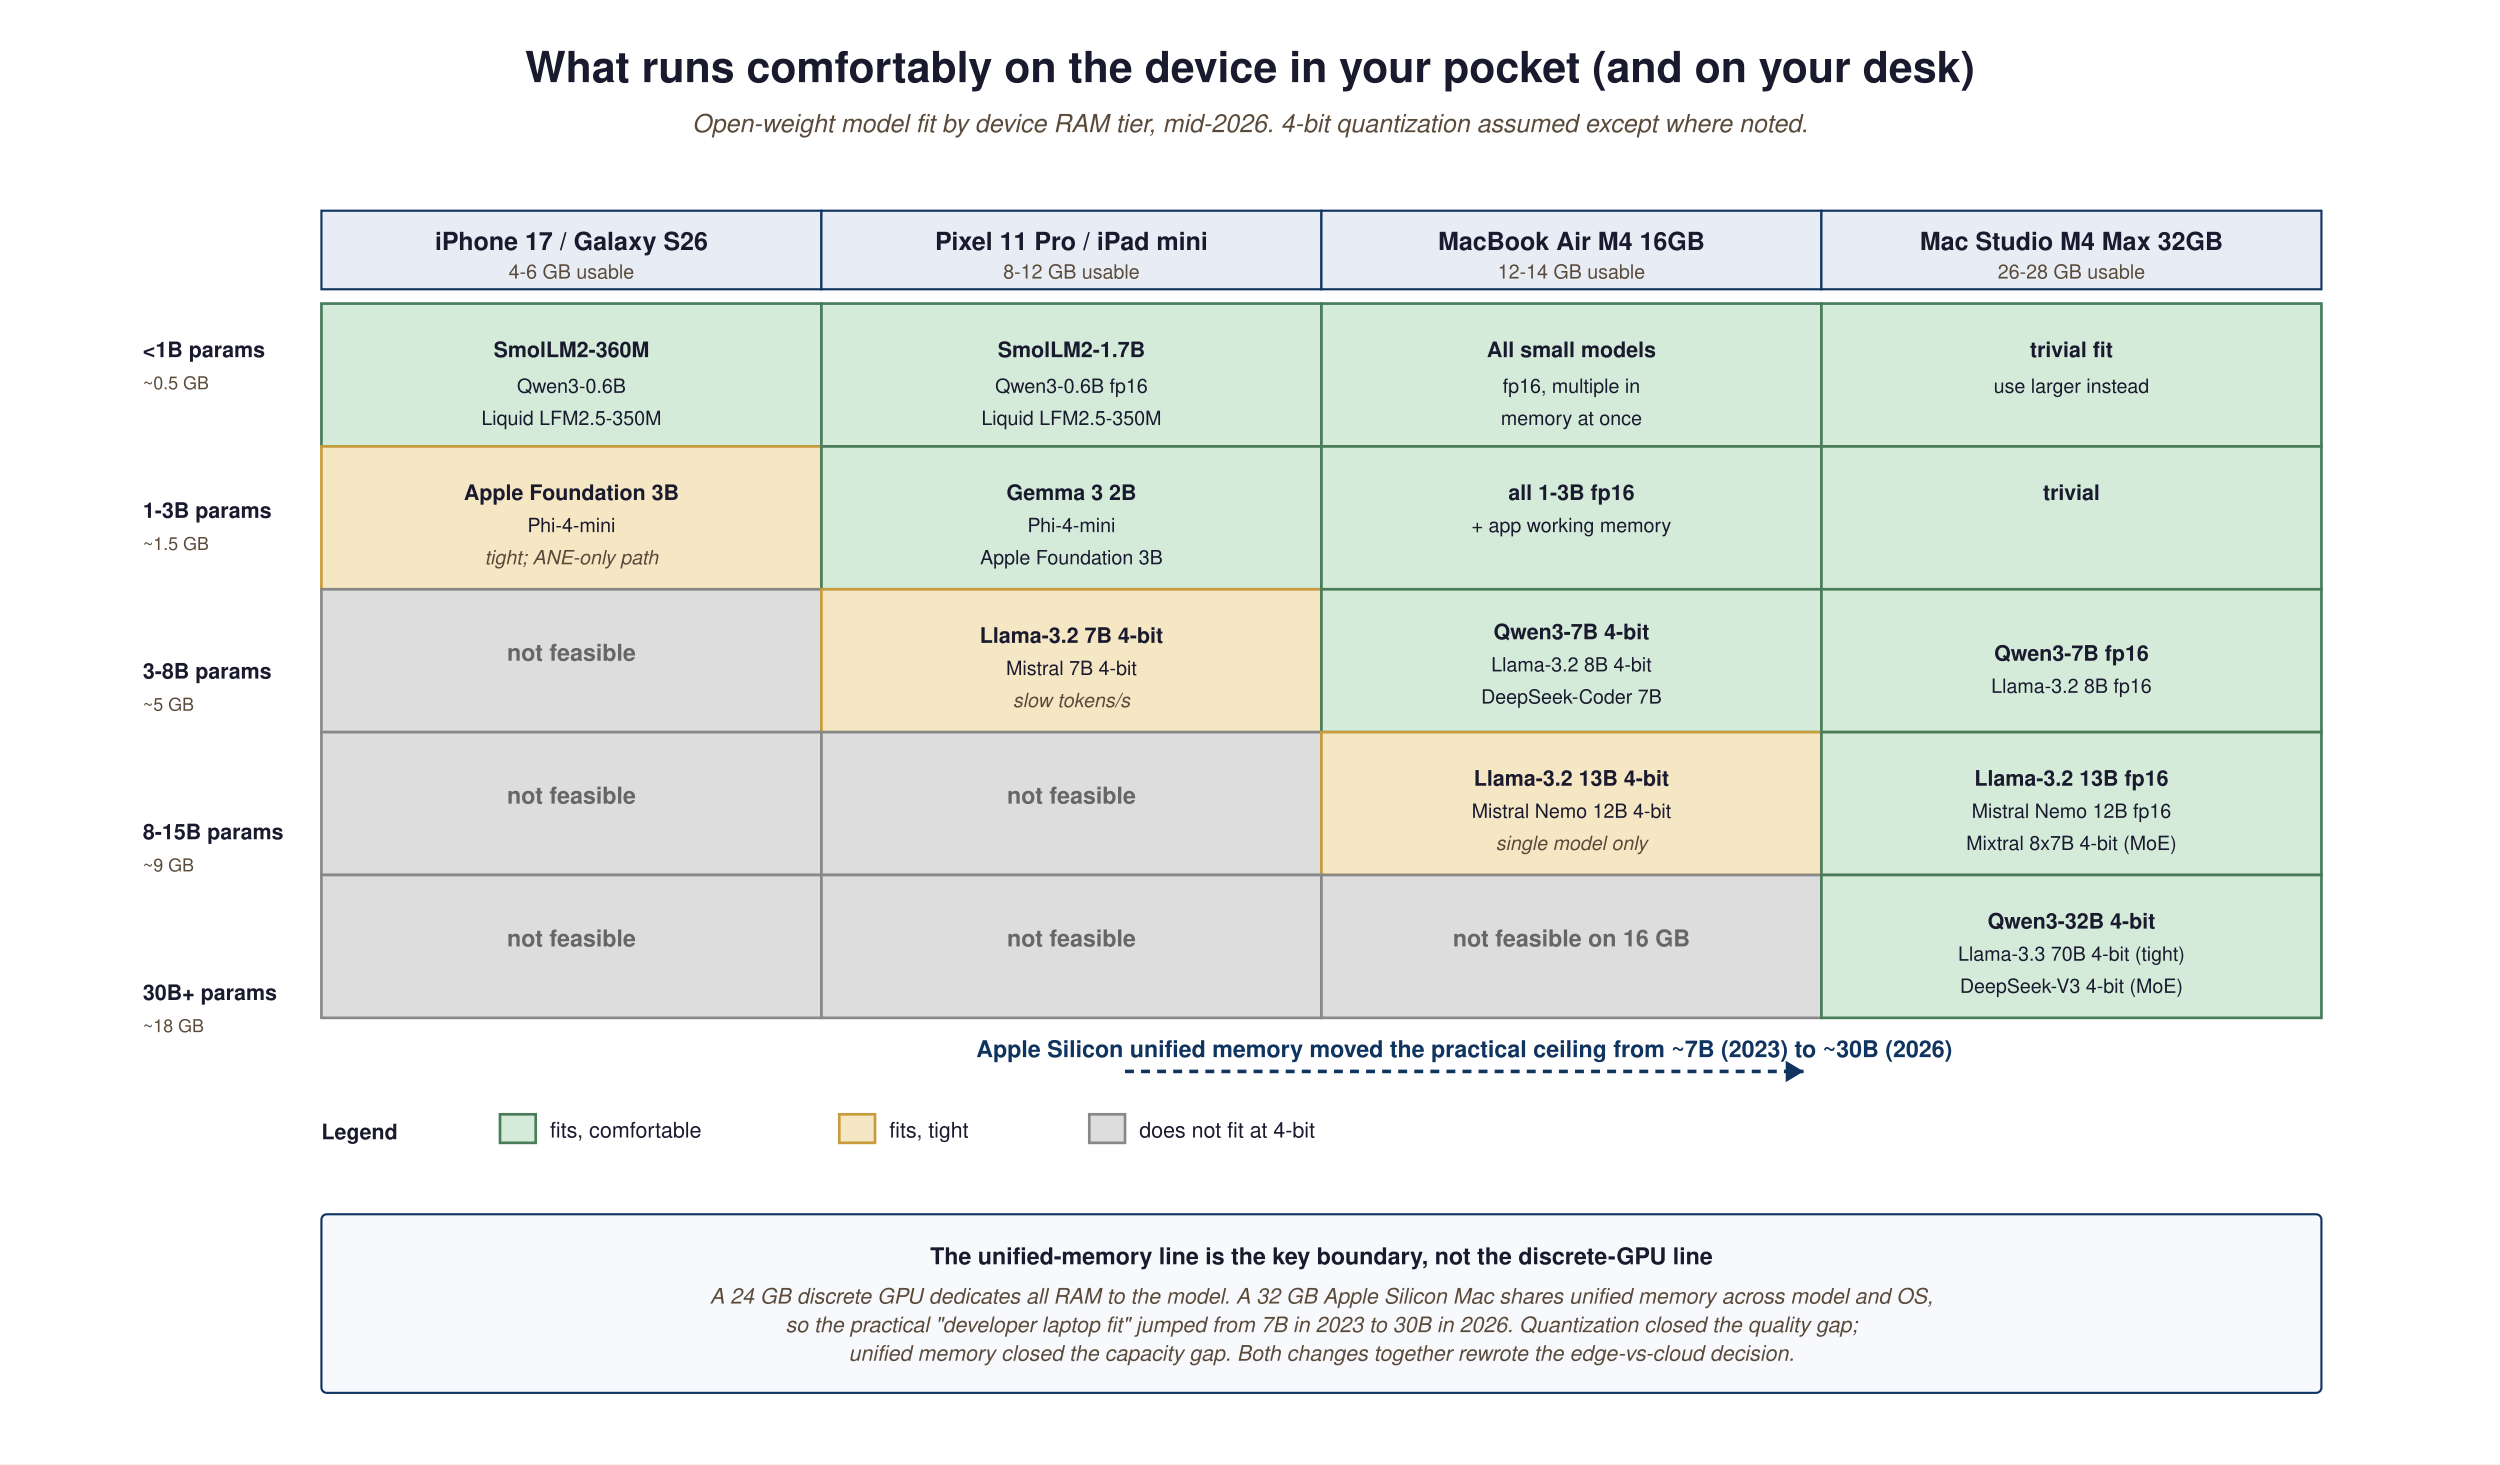
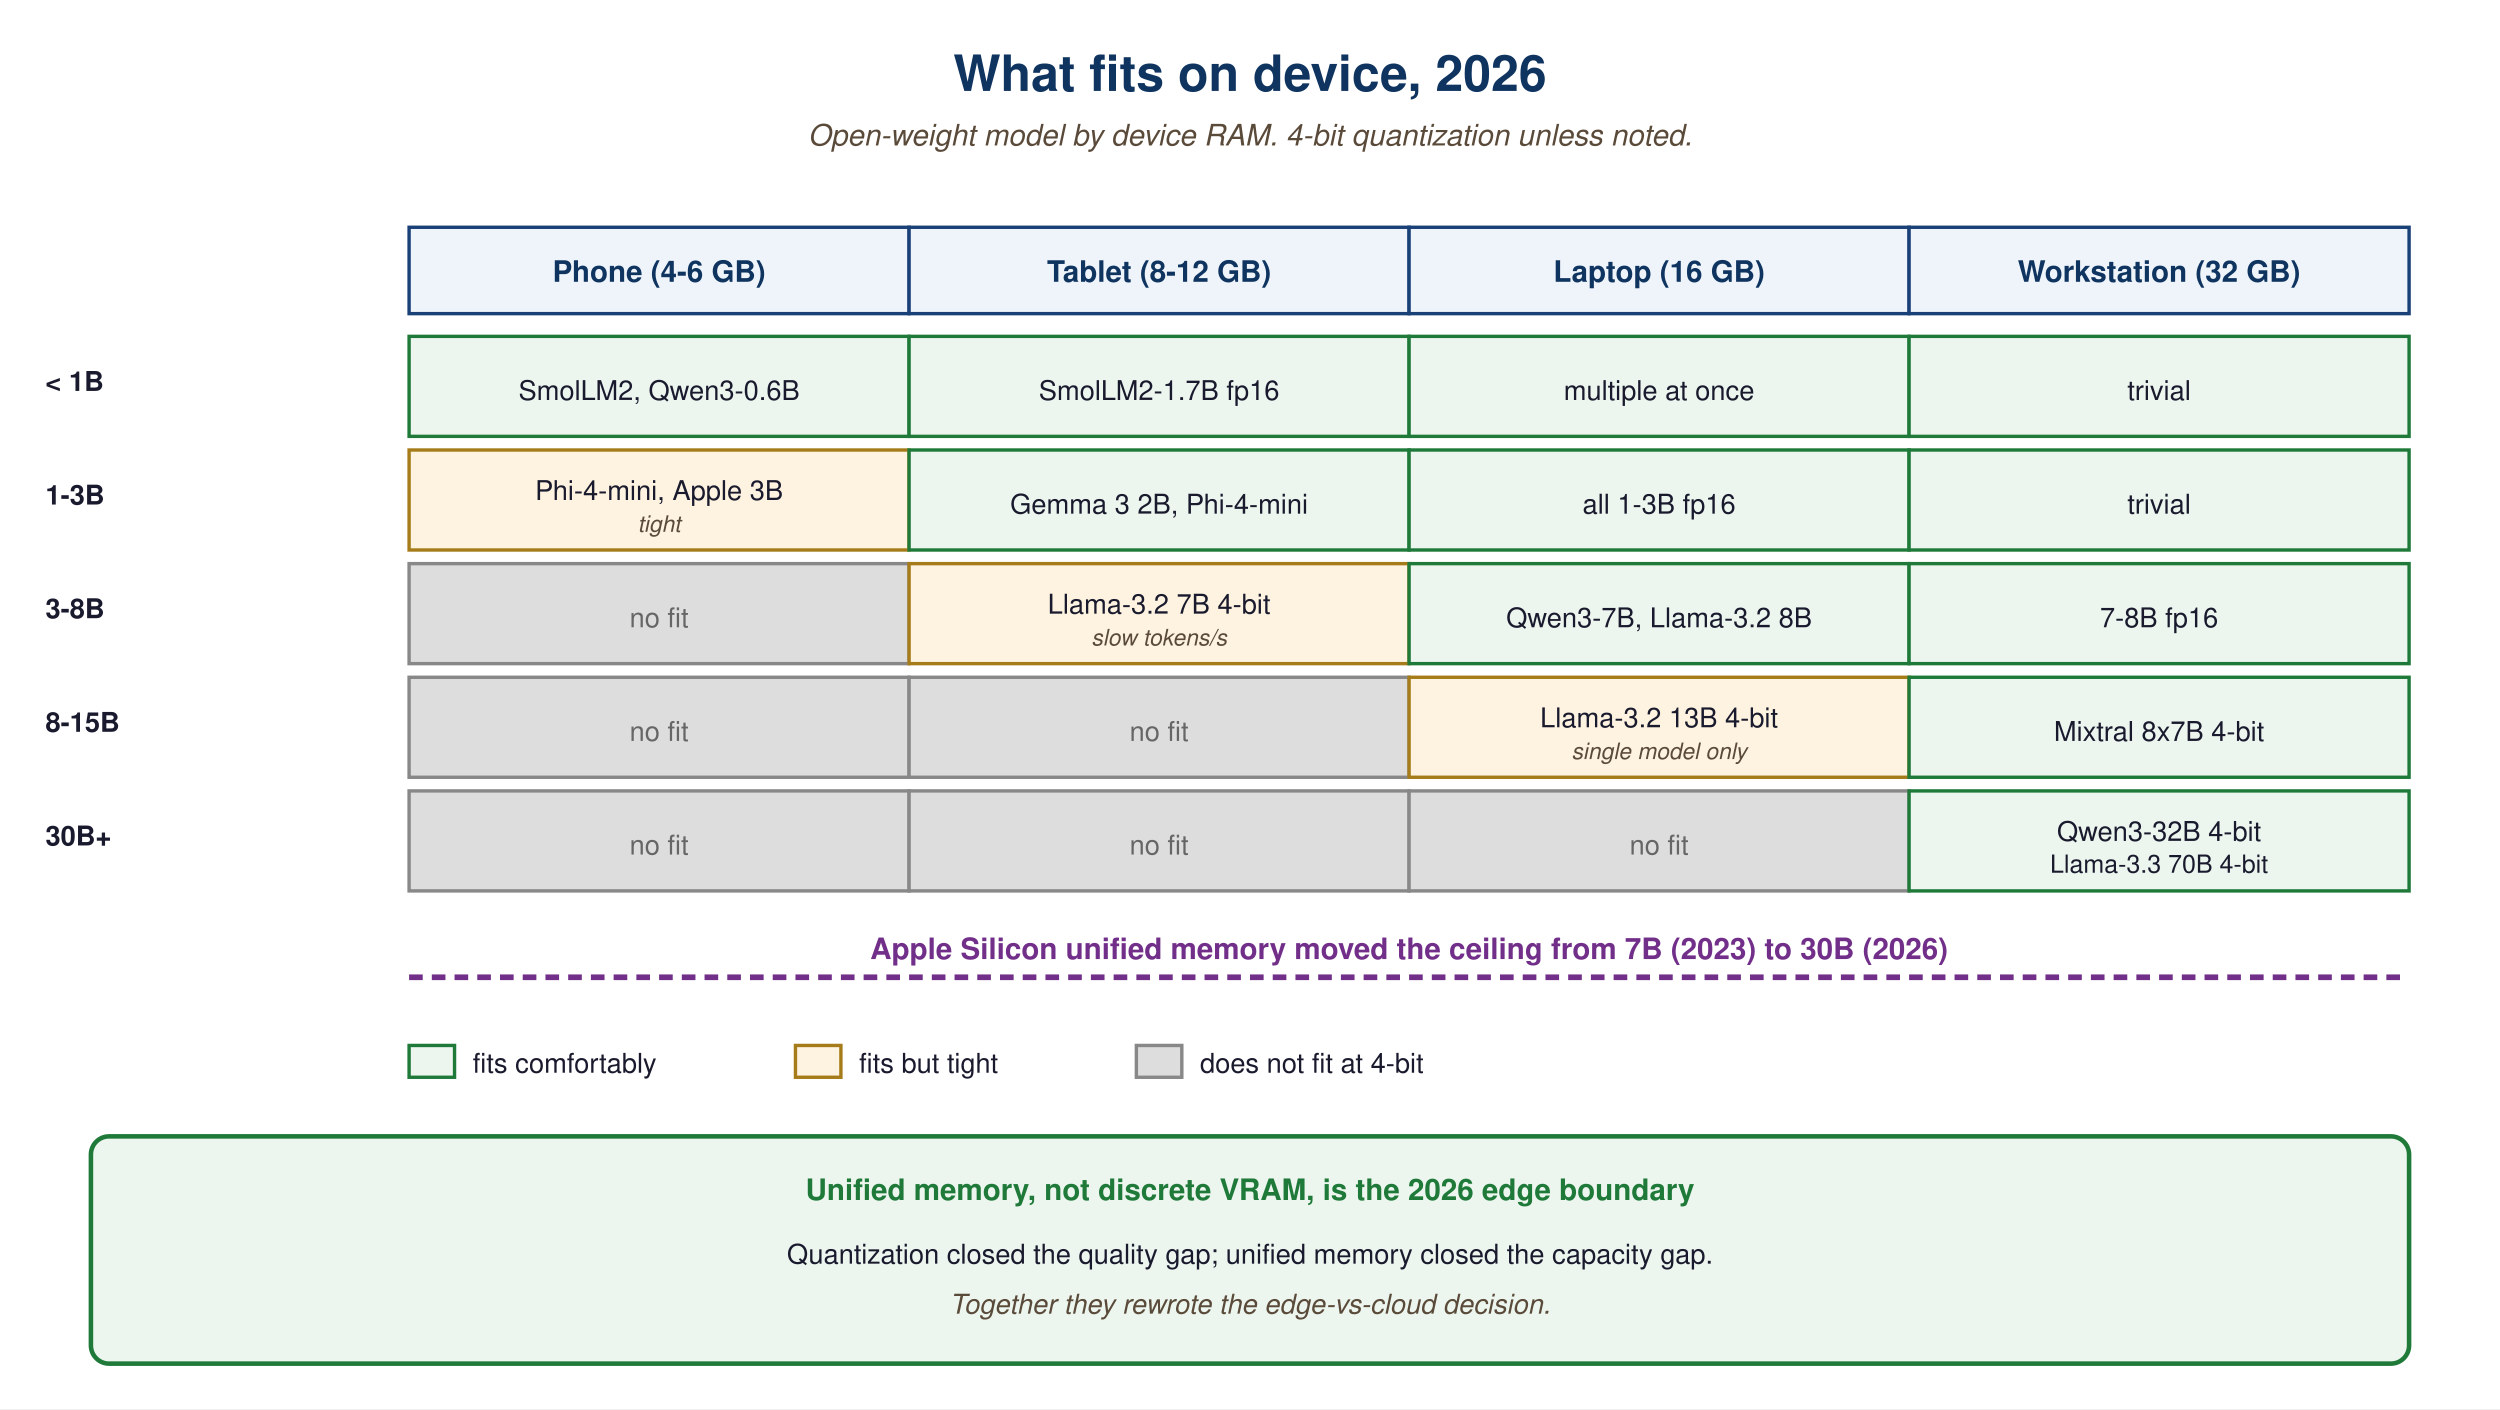
- <svg xmlns="http://www.w3.org/2000/svg" viewBox="0 0 1400 820" font-family="Helvetica, Arial, sans-serif">
-   <rect width="1400" height="820" fill="#ffffff" />
-   <text x="700" y="46" font-size="24" font-weight="700" text-anchor="middle" fill="#1a1a2e">What runs comfortably on the device in your pocket (and on your desk)</text>
-   <text x="700" y="74" font-size="14" font-style="italic" text-anchor="middle" fill="#5a4a3a">Open-weight model fit by device RAM tier, mid-2026. 4-bit quantization assumed except where noted.</text>
-   <g font-size="14" font-weight="700" text-anchor="middle" fill="#1a1a2e">
-     <rect x="180" y="118" width="280" height="44" fill="#e8edf5" stroke="#0f3460" stroke-width="1.2" />
-     <text x="320" y="140">iPhone 17 / Galaxy S26</text>
-     <text x="320" y="156" font-size="11" font-weight="500" fill="#5a4a3a">4-6 GB usable</text>
-     <rect x="460" y="118" width="280" height="44" fill="#e8edf5" stroke="#0f3460" stroke-width="1.2" />
-     <text x="600" y="140">Pixel 11 Pro / iPad mini</text>
-     <text x="600" y="156" font-size="11" font-weight="500" fill="#5a4a3a">8-12 GB usable</text>
-     <rect x="740" y="118" width="280" height="44" fill="#e8edf5" stroke="#0f3460" stroke-width="1.2" />
-     <text x="880" y="140">MacBook Air M4 16GB</text>
-     <text x="880" y="156" font-size="11" font-weight="500" fill="#5a4a3a">12-14 GB usable</text>
-     <rect x="1020" y="118" width="280" height="44" fill="#e8edf5" stroke="#0f3460" stroke-width="1.2" />
-     <text x="1160" y="140">Mac Studio M4 Max 32GB</text>
-     <text x="1160" y="156" font-size="11" font-weight="500" fill="#5a4a3a">26-28 GB usable</text>
+ <svg xmlns="http://www.w3.org/2000/svg" viewBox="0 0 1100 620" font-family="Helvetica, Arial, sans-serif">
+   <rect width="1100" height="620" fill="#ffffff" />
+   <text x="550" y="40" font-size="22" font-weight="700" text-anchor="middle" fill="#0f3460">What fits on device, 2026</text>
+   <text x="550" y="64" font-size="13" font-style="italic" text-anchor="middle" fill="#5a4a3a">Open-weight model by device RAM. 4-bit quantization unless noted.</text>
+   <g font-size="13" font-weight="700" text-anchor="middle" fill="#0f3460">
+     <rect x="180" y="100" width="220" height="38" fill="#eef4fa" stroke="#1a4078" stroke-width="1.5" />
+     <text x="290" y="124">Phone (4-6 GB)</text>
+     <rect x="400" y="100" width="220" height="38" fill="#eef4fa" stroke="#1a4078" stroke-width="1.5" />
+     <text x="510" y="124">Tablet (8-12 GB)</text>
+     <rect x="620" y="100" width="220" height="38" fill="#eef4fa" stroke="#1a4078" stroke-width="1.5" />
+     <text x="730" y="124">Laptop (16 GB)</text>
+     <rect x="840" y="100" width="220" height="38" fill="#eef4fa" stroke="#1a4078" stroke-width="1.5" />
+     <text x="950" y="124">Workstation (32 GB)</text>
  </g>
-   <g font-size="12" font-weight="600" text-anchor="start" fill="#1a1a2e">
-     <text x="80" y="200">&lt;1B params</text>
-     <text x="80" y="218" font-size="10" font-weight="400" fill="#5a4a3a">~0.5 GB</text>
-     <text x="80" y="290">1-3B params</text>
-     <text x="80" y="308" font-size="10" font-weight="400" fill="#5a4a3a">~1.5 GB</text>
-     <text x="80" y="380">3-8B params</text>
-     <text x="80" y="398" font-size="10" font-weight="400" fill="#5a4a3a">~5 GB</text>
-     <text x="80" y="470">8-15B params</text>
-     <text x="80" y="488" font-size="10" font-weight="400" fill="#5a4a3a">~9 GB</text>
-     <text x="80" y="560">30B+ params</text>
-     <text x="80" y="578" font-size="10" font-weight="400" fill="#5a4a3a">~18 GB</text>
+   <g font-size="12" font-weight="700" fill="#1a1a2e">
+     <text x="20" y="172">&lt; 1B</text>
+     <text x="20" y="222">1-3B</text>
+     <text x="20" y="272">3-8B</text>
+     <text x="20" y="322">8-15B</text>
+     <text x="20" y="372">30B+</text>
  </g>
-   <g>
-     <rect x="180" y="170" width="280" height="80" fill="#d4ebd9" stroke="#4a7c5a" stroke-width="1.5" />
-     <text x="320" y="200" font-size="12" font-weight="700" text-anchor="middle" fill="#1a1a2e">SmolLM2-360M</text>
-     <text x="320" y="220" font-size="11" text-anchor="middle" fill="#1a1a2e">Qwen3-0.6B</text>
-     <text x="320" y="238" font-size="11" text-anchor="middle" fill="#1a1a2e">Liquid LFM2.5-350M</text>
-     <rect x="460" y="170" width="280" height="80" fill="#d4ebd9" stroke="#4a7c5a" stroke-width="1.5" />
-     <text x="600" y="200" font-size="12" font-weight="700" text-anchor="middle" fill="#1a1a2e">SmolLM2-1.7B</text>
-     <text x="600" y="220" font-size="11" text-anchor="middle" fill="#1a1a2e">Qwen3-0.6B fp16</text>
-     <text x="600" y="238" font-size="11" text-anchor="middle" fill="#1a1a2e">Liquid LFM2.5-350M</text>
-     <rect x="740" y="170" width="280" height="80" fill="#d4ebd9" stroke="#4a7c5a" stroke-width="1.5" />
-     <text x="880" y="200" font-size="12" font-weight="700" text-anchor="middle" fill="#1a1a2e">All small models</text>
-     <text x="880" y="220" font-size="11" text-anchor="middle" fill="#1a1a2e">fp16, multiple in</text>
-     <text x="880" y="238" font-size="11" text-anchor="middle" fill="#1a1a2e">memory at once</text>
-     <rect x="1020" y="170" width="280" height="80" fill="#d4ebd9" stroke="#4a7c5a" stroke-width="1.5" />
-     <text x="1160" y="200" font-size="12" font-weight="700" text-anchor="middle" fill="#1a1a2e">trivial fit</text>
-     <text x="1160" y="220" font-size="11" text-anchor="middle" fill="#1a1a2e">use larger instead</text>
+   <rect x="180" y="148" width="220" height="44" fill="#ecf6ee" stroke="#1f7a3a" stroke-width="1.5" />
+   <text x="290" y="176" font-size="12" text-anchor="middle" fill="#1a1a2e">SmolLM2, Qwen3-0.6B</text>
+   <rect x="400" y="148" width="220" height="44" fill="#ecf6ee" stroke="#1f7a3a" stroke-width="1.5" />
+   <text x="510" y="176" font-size="12" text-anchor="middle" fill="#1a1a2e">SmolLM2-1.7B fp16</text>
+   <rect x="620" y="148" width="220" height="44" fill="#ecf6ee" stroke="#1f7a3a" stroke-width="1.5" />
+   <text x="730" y="176" font-size="12" text-anchor="middle" fill="#1a1a2e">multiple at once</text>
+   <rect x="840" y="148" width="220" height="44" fill="#ecf6ee" stroke="#1f7a3a" stroke-width="1.5" />
+   <text x="950" y="176" font-size="12" text-anchor="middle" fill="#1a1a2e">trivial</text>
+   <rect x="180" y="198" width="220" height="44" fill="#fef3e0" stroke="#a67c1a" stroke-width="1.5" />
+   <text x="290" y="220" font-size="12" text-anchor="middle" fill="#1a1a2e">Phi-4-mini, Apple 3B</text>
+   <text x="290" y="234" font-size="10" font-style="italic" text-anchor="middle" fill="#5a4a3a">tight</text>
+   <rect x="400" y="198" width="220" height="44" fill="#ecf6ee" stroke="#1f7a3a" stroke-width="1.5" />
+   <text x="510" y="226" font-size="12" text-anchor="middle" fill="#1a1a2e">Gemma 3 2B, Phi-4-mini</text>
+   <rect x="620" y="198" width="220" height="44" fill="#ecf6ee" stroke="#1f7a3a" stroke-width="1.5" />
+   <text x="730" y="226" font-size="12" text-anchor="middle" fill="#1a1a2e">all 1-3B fp16</text>
+   <rect x="840" y="198" width="220" height="44" fill="#ecf6ee" stroke="#1f7a3a" stroke-width="1.5" />
+   <text x="950" y="226" font-size="12" text-anchor="middle" fill="#1a1a2e">trivial</text>
+   <rect x="180" y="248" width="220" height="44" fill="#dddddd" stroke="#888" stroke-width="1.5" />
+   <text x="290" y="276" font-size="12" text-anchor="middle" fill="#666">no fit</text>
+   <rect x="400" y="248" width="220" height="44" fill="#fef3e0" stroke="#a67c1a" stroke-width="1.5" />
+   <text x="510" y="270" font-size="12" text-anchor="middle" fill="#1a1a2e">Llama-3.2 7B 4-bit</text>
+   <text x="510" y="284" font-size="10" font-style="italic" text-anchor="middle" fill="#5a4a3a">slow tokens/s</text>
+   <rect x="620" y="248" width="220" height="44" fill="#ecf6ee" stroke="#1f7a3a" stroke-width="1.5" />
+   <text x="730" y="276" font-size="12" text-anchor="middle" fill="#1a1a2e">Qwen3-7B, Llama-3.2 8B</text>
+   <rect x="840" y="248" width="220" height="44" fill="#ecf6ee" stroke="#1f7a3a" stroke-width="1.5" />
+   <text x="950" y="276" font-size="12" text-anchor="middle" fill="#1a1a2e">7-8B fp16</text>
+   <rect x="180" y="298" width="220" height="44" fill="#dddddd" stroke="#888" stroke-width="1.5" />
+   <text x="290" y="326" font-size="12" text-anchor="middle" fill="#666">no fit</text>
+   <rect x="400" y="298" width="220" height="44" fill="#dddddd" stroke="#888" stroke-width="1.5" />
+   <text x="510" y="326" font-size="12" text-anchor="middle" fill="#666">no fit</text>
+   <rect x="620" y="298" width="220" height="44" fill="#fef3e0" stroke="#a67c1a" stroke-width="1.5" />
+   <text x="730" y="320" font-size="12" text-anchor="middle" fill="#1a1a2e">Llama-3.2 13B 4-bit</text>
+   <text x="730" y="334" font-size="10" font-style="italic" text-anchor="middle" fill="#5a4a3a">single model only</text>
+   <rect x="840" y="298" width="220" height="44" fill="#ecf6ee" stroke="#1f7a3a" stroke-width="1.5" />
+   <text x="950" y="326" font-size="12" text-anchor="middle" fill="#1a1a2e">Mixtral 8x7B 4-bit</text>
+   <rect x="180" y="348" width="220" height="44" fill="#dddddd" stroke="#888" stroke-width="1.5" />
+   <text x="290" y="376" font-size="12" text-anchor="middle" fill="#666">no fit</text>
+   <rect x="400" y="348" width="220" height="44" fill="#dddddd" stroke="#888" stroke-width="1.5" />
+   <text x="510" y="376" font-size="12" text-anchor="middle" fill="#666">no fit</text>
+   <rect x="620" y="348" width="220" height="44" fill="#dddddd" stroke="#888" stroke-width="1.5" />
+   <text x="730" y="376" font-size="12" text-anchor="middle" fill="#666">no fit</text>
+   <rect x="840" y="348" width="220" height="44" fill="#ecf6ee" stroke="#1f7a3a" stroke-width="1.5" />
+   <text x="950" y="370" font-size="12" text-anchor="middle" fill="#1a1a2e">Qwen3-32B 4-bit</text>
+   <text x="950" y="384" font-size="11" text-anchor="middle" fill="#1a1a2e">Llama-3.3 70B 4-bit</text>
+   <line x1="180" y1="430" x2="1060" y2="430" stroke="#722f8a" stroke-width="2.5" stroke-dasharray="6,4" />
+   <text x="620" y="422" font-size="13" font-weight="700" text-anchor="middle" fill="#722f8a">Apple Silicon unified memory moved the ceiling from 7B (2023) to 30B (2026)</text>
+   <g transform="translate(180, 460)">
+     <rect x="0" y="0" width="20" height="14" fill="#ecf6ee" stroke="#1f7a3a" stroke-width="1.5" />
+     <text x="28" y="12" font-size="12" fill="#1a1a2e">fits comfortably</text>
+     <rect x="170" y="0" width="20" height="14" fill="#fef3e0" stroke="#a67c1a" stroke-width="1.5" />
+     <text x="198" y="12" font-size="12" fill="#1a1a2e">fits but tight</text>
+     <rect x="320" y="0" width="20" height="14" fill="#dddddd" stroke="#888" stroke-width="1.5" />
+     <text x="348" y="12" font-size="12" fill="#1a1a2e">does not fit at 4-bit</text>
  </g>
-   <g>
-     <rect x="180" y="250" width="280" height="80" fill="#f5e6c4" stroke="#c89c3c" stroke-width="1.5" />
-     <text x="320" y="280" font-size="12" font-weight="700" text-anchor="middle" fill="#1a1a2e">Apple Foundation 3B</text>
-     <text x="320" y="298" font-size="11" text-anchor="middle" fill="#1a1a2e">Phi-4-mini</text>
-     <text x="320" y="316" font-size="11" font-style="italic" text-anchor="middle" fill="#5a4a3a">tight; ANE-only path</text>
-     <rect x="460" y="250" width="280" height="80" fill="#d4ebd9" stroke="#4a7c5a" stroke-width="1.5" />
-     <text x="600" y="280" font-size="12" font-weight="700" text-anchor="middle" fill="#1a1a2e">Gemma 3 2B</text>
-     <text x="600" y="298" font-size="11" text-anchor="middle" fill="#1a1a2e">Phi-4-mini</text>
-     <text x="600" y="316" font-size="11" text-anchor="middle" fill="#1a1a2e">Apple Foundation 3B</text>
-     <rect x="740" y="250" width="280" height="80" fill="#d4ebd9" stroke="#4a7c5a" stroke-width="1.5" />
-     <text x="880" y="280" font-size="12" font-weight="700" text-anchor="middle" fill="#1a1a2e">all 1-3B fp16</text>
-     <text x="880" y="298" font-size="11" text-anchor="middle" fill="#1a1a2e">+ app working memory</text>
-     <rect x="1020" y="250" width="280" height="80" fill="#d4ebd9" stroke="#4a7c5a" stroke-width="1.5" />
-     <text x="1160" y="280" font-size="12" font-weight="700" text-anchor="middle" fill="#1a1a2e">trivial</text>
+   <g transform="translate(40, 500)">
+     <rect x="0" y="0" width="1020" height="100" rx="8" fill="#ecf6ee" stroke="#1f7a3a" stroke-width="2" />
+     <text x="510" y="28" font-size="13" font-weight="700" text-anchor="middle" fill="#1f7a3a">Unified memory, not discrete VRAM, is the 2026 edge boundary</text>
+     <text x="510" y="56" font-size="12" text-anchor="middle" fill="#1a1a2e">Quantization closed the quality gap; unified memory closed the capacity gap.</text>
+     <text x="510" y="78" font-size="12" font-style="italic" text-anchor="middle" fill="#5a4a3a">Together they rewrote the edge-vs-cloud decision.</text>
  </g>
-   <g>
-     <rect x="180" y="330" width="280" height="80" fill="#dddddd" stroke="#888" stroke-width="1.5" />
-     <text x="320" y="370" font-size="13" font-weight="700" text-anchor="middle" fill="#666">not feasible</text>
-     <rect x="460" y="330" width="280" height="80" fill="#f5e6c4" stroke="#c89c3c" stroke-width="1.5" />
-     <text x="600" y="360" font-size="12" font-weight="700" text-anchor="middle" fill="#1a1a2e">Llama-3.2 7B 4-bit</text>
-     <text x="600" y="378" font-size="11" text-anchor="middle" fill="#1a1a2e">Mistral 7B 4-bit</text>
-     <text x="600" y="396" font-size="11" font-style="italic" text-anchor="middle" fill="#5a4a3a">slow tokens/s</text>
-     <rect x="740" y="330" width="280" height="80" fill="#d4ebd9" stroke="#4a7c5a" stroke-width="1.5" />
-     <text x="880" y="358" font-size="12" font-weight="700" text-anchor="middle" fill="#1a1a2e">Qwen3-7B 4-bit</text>
-     <text x="880" y="376" font-size="11" text-anchor="middle" fill="#1a1a2e">Llama-3.2 8B 4-bit</text>
-     <text x="880" y="394" font-size="11" text-anchor="middle" fill="#1a1a2e">DeepSeek-Coder 7B</text>
-     <rect x="1020" y="330" width="280" height="80" fill="#d4ebd9" stroke="#4a7c5a" stroke-width="1.5" />
-     <text x="1160" y="370" font-size="12" font-weight="700" text-anchor="middle" fill="#1a1a2e">Qwen3-7B fp16</text>
-     <text x="1160" y="388" font-size="11" text-anchor="middle" fill="#1a1a2e">Llama-3.2 8B fp16</text>
-   </g>
-   <g>
-     <rect x="180" y="410" width="280" height="80" fill="#dddddd" stroke="#888" stroke-width="1.5" />
-     <text x="320" y="450" font-size="13" font-weight="700" text-anchor="middle" fill="#666">not feasible</text>
-     <rect x="460" y="410" width="280" height="80" fill="#dddddd" stroke="#888" stroke-width="1.5" />
-     <text x="600" y="450" font-size="13" font-weight="700" text-anchor="middle" fill="#666">not feasible</text>
-     <rect x="740" y="410" width="280" height="80" fill="#f5e6c4" stroke="#c89c3c" stroke-width="1.5" />
-     <text x="880" y="440" font-size="12" font-weight="700" text-anchor="middle" fill="#1a1a2e">Llama-3.2 13B 4-bit</text>
-     <text x="880" y="458" font-size="11" text-anchor="middle" fill="#1a1a2e">Mistral Nemo 12B 4-bit</text>
-     <text x="880" y="476" font-size="11" font-style="italic" text-anchor="middle" fill="#5a4a3a">single model only</text>
-     <rect x="1020" y="410" width="280" height="80" fill="#d4ebd9" stroke="#4a7c5a" stroke-width="1.5" />
-     <text x="1160" y="440" font-size="12" font-weight="700" text-anchor="middle" fill="#1a1a2e">Llama-3.2 13B fp16</text>
-     <text x="1160" y="458" font-size="11" text-anchor="middle" fill="#1a1a2e">Mistral Nemo 12B fp16</text>
-     <text x="1160" y="476" font-size="11" text-anchor="middle" fill="#1a1a2e">Mixtral 8x7B 4-bit (MoE)</text>
-   </g>
-   <g>
-     <rect x="180" y="490" width="280" height="80" fill="#dddddd" stroke="#888" stroke-width="1.5" />
-     <text x="320" y="530" font-size="13" font-weight="700" text-anchor="middle" fill="#666">not feasible</text>
-     <rect x="460" y="490" width="280" height="80" fill="#dddddd" stroke="#888" stroke-width="1.5" />
-     <text x="600" y="530" font-size="13" font-weight="700" text-anchor="middle" fill="#666">not feasible</text>
-     <rect x="740" y="490" width="280" height="80" fill="#dddddd" stroke="#888" stroke-width="1.5" />
-     <text x="880" y="530" font-size="13" font-weight="700" text-anchor="middle" fill="#666">not feasible on 16 GB</text>
-     <rect x="1020" y="490" width="280" height="80" fill="#d4ebd9" stroke="#4a7c5a" stroke-width="1.5" />
-     <text x="1160" y="520" font-size="12" font-weight="700" text-anchor="middle" fill="#1a1a2e">Qwen3-32B 4-bit</text>
-     <text x="1160" y="538" font-size="11" text-anchor="middle" fill="#1a1a2e">Llama-3.3 70B 4-bit (tight)</text>
-     <text x="1160" y="556" font-size="11" text-anchor="middle" fill="#1a1a2e">DeepSeek-V3 4-bit (MoE)</text>
-   </g>
-   <line x1="630" y1="600" x2="1010" y2="600" stroke="#0f3460" stroke-width="2" stroke-dasharray="5,4" />
-   <polygon points="1010,600 1000,594 1000,606" fill="#0f3460" />
-   <text x="820" y="592" font-size="13" font-weight="700" text-anchor="middle" fill="#0f3460">Apple Silicon unified memory moved the practical ceiling from ~7B (2023) to ~30B (2026)</text>
-   <g transform="translate(180, 624)">
-     <text x="0" y="14" font-size="12" font-weight="700" fill="#1a1a2e">Legend</text>
-     <rect x="100" y="0" width="20" height="16" fill="#d4ebd9" stroke="#4a7c5a" stroke-width="1.5" />
-     <text x="128" y="13" font-size="12" fill="#1a1a2e">fits, comfortable</text>
-     <rect x="290" y="0" width="20" height="16" fill="#f5e6c4" stroke="#c89c3c" stroke-width="1.5" />
-     <text x="318" y="13" font-size="12" fill="#1a1a2e">fits, tight</text>
-     <rect x="430" y="0" width="20" height="16" fill="#dddddd" stroke="#888" stroke-width="1.5" />
-     <text x="458" y="13" font-size="12" fill="#1a1a2e">does not fit at 4-bit</text>
-   </g>
-   <rect x="180" y="680" width="1120" height="100" fill="#f7f9fc" stroke="#0f3460" stroke-width="1.2" rx="3" />
-   <text x="740" y="708" font-size="13" font-weight="700" text-anchor="middle" fill="#1a1a2e">The unified-memory line is the key boundary, not the discrete-GPU line</text>
-   <text x="740" y="730" font-size="12" font-style="italic" text-anchor="middle" fill="#5a4a3a">A 24 GB discrete GPU dedicates all RAM to the model. A 32 GB Apple Silicon Mac shares unified memory across model and OS,</text>
-   <text x="740" y="746" font-size="12" font-style="italic" text-anchor="middle" fill="#5a4a3a">so the practical "developer laptop fit" jumped from 7B in 2023 to 30B in 2026. Quantization closed the quality gap;</text>
-   <text x="740" y="762" font-size="12" font-style="italic" text-anchor="middle" fill="#5a4a3a">unified memory closed the capacity gap. Both changes together rewrote the edge-vs-cloud decision.</text>
</svg>
